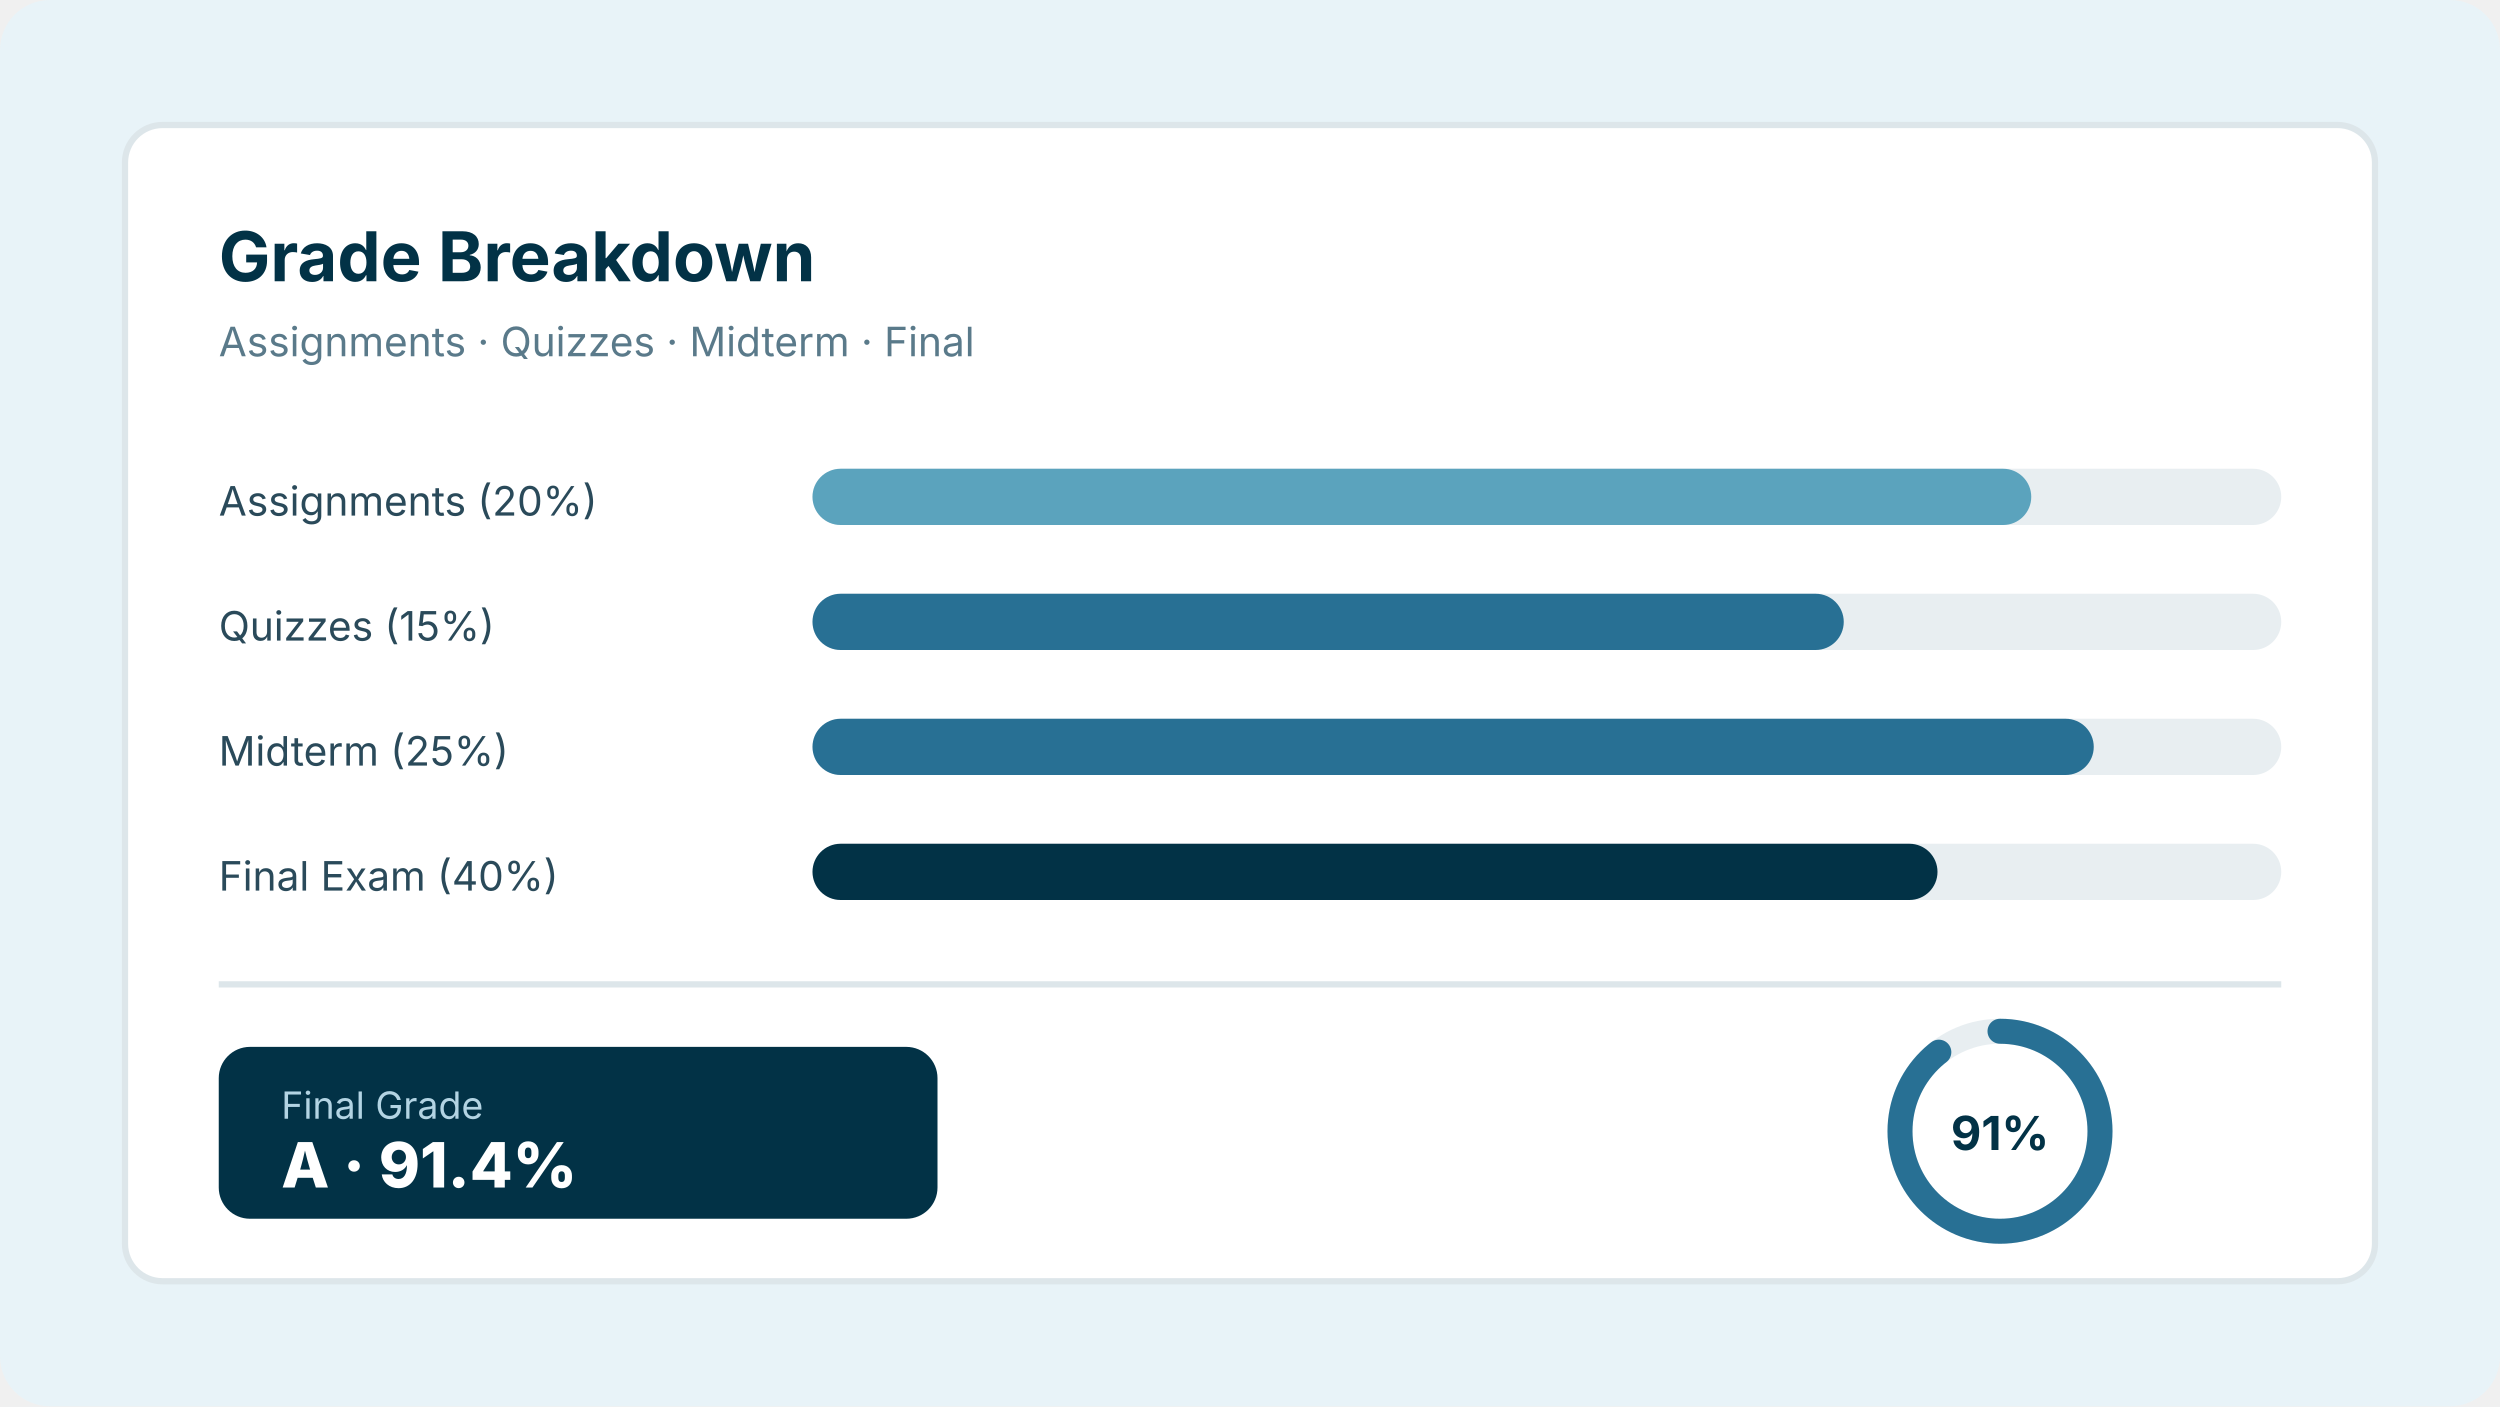
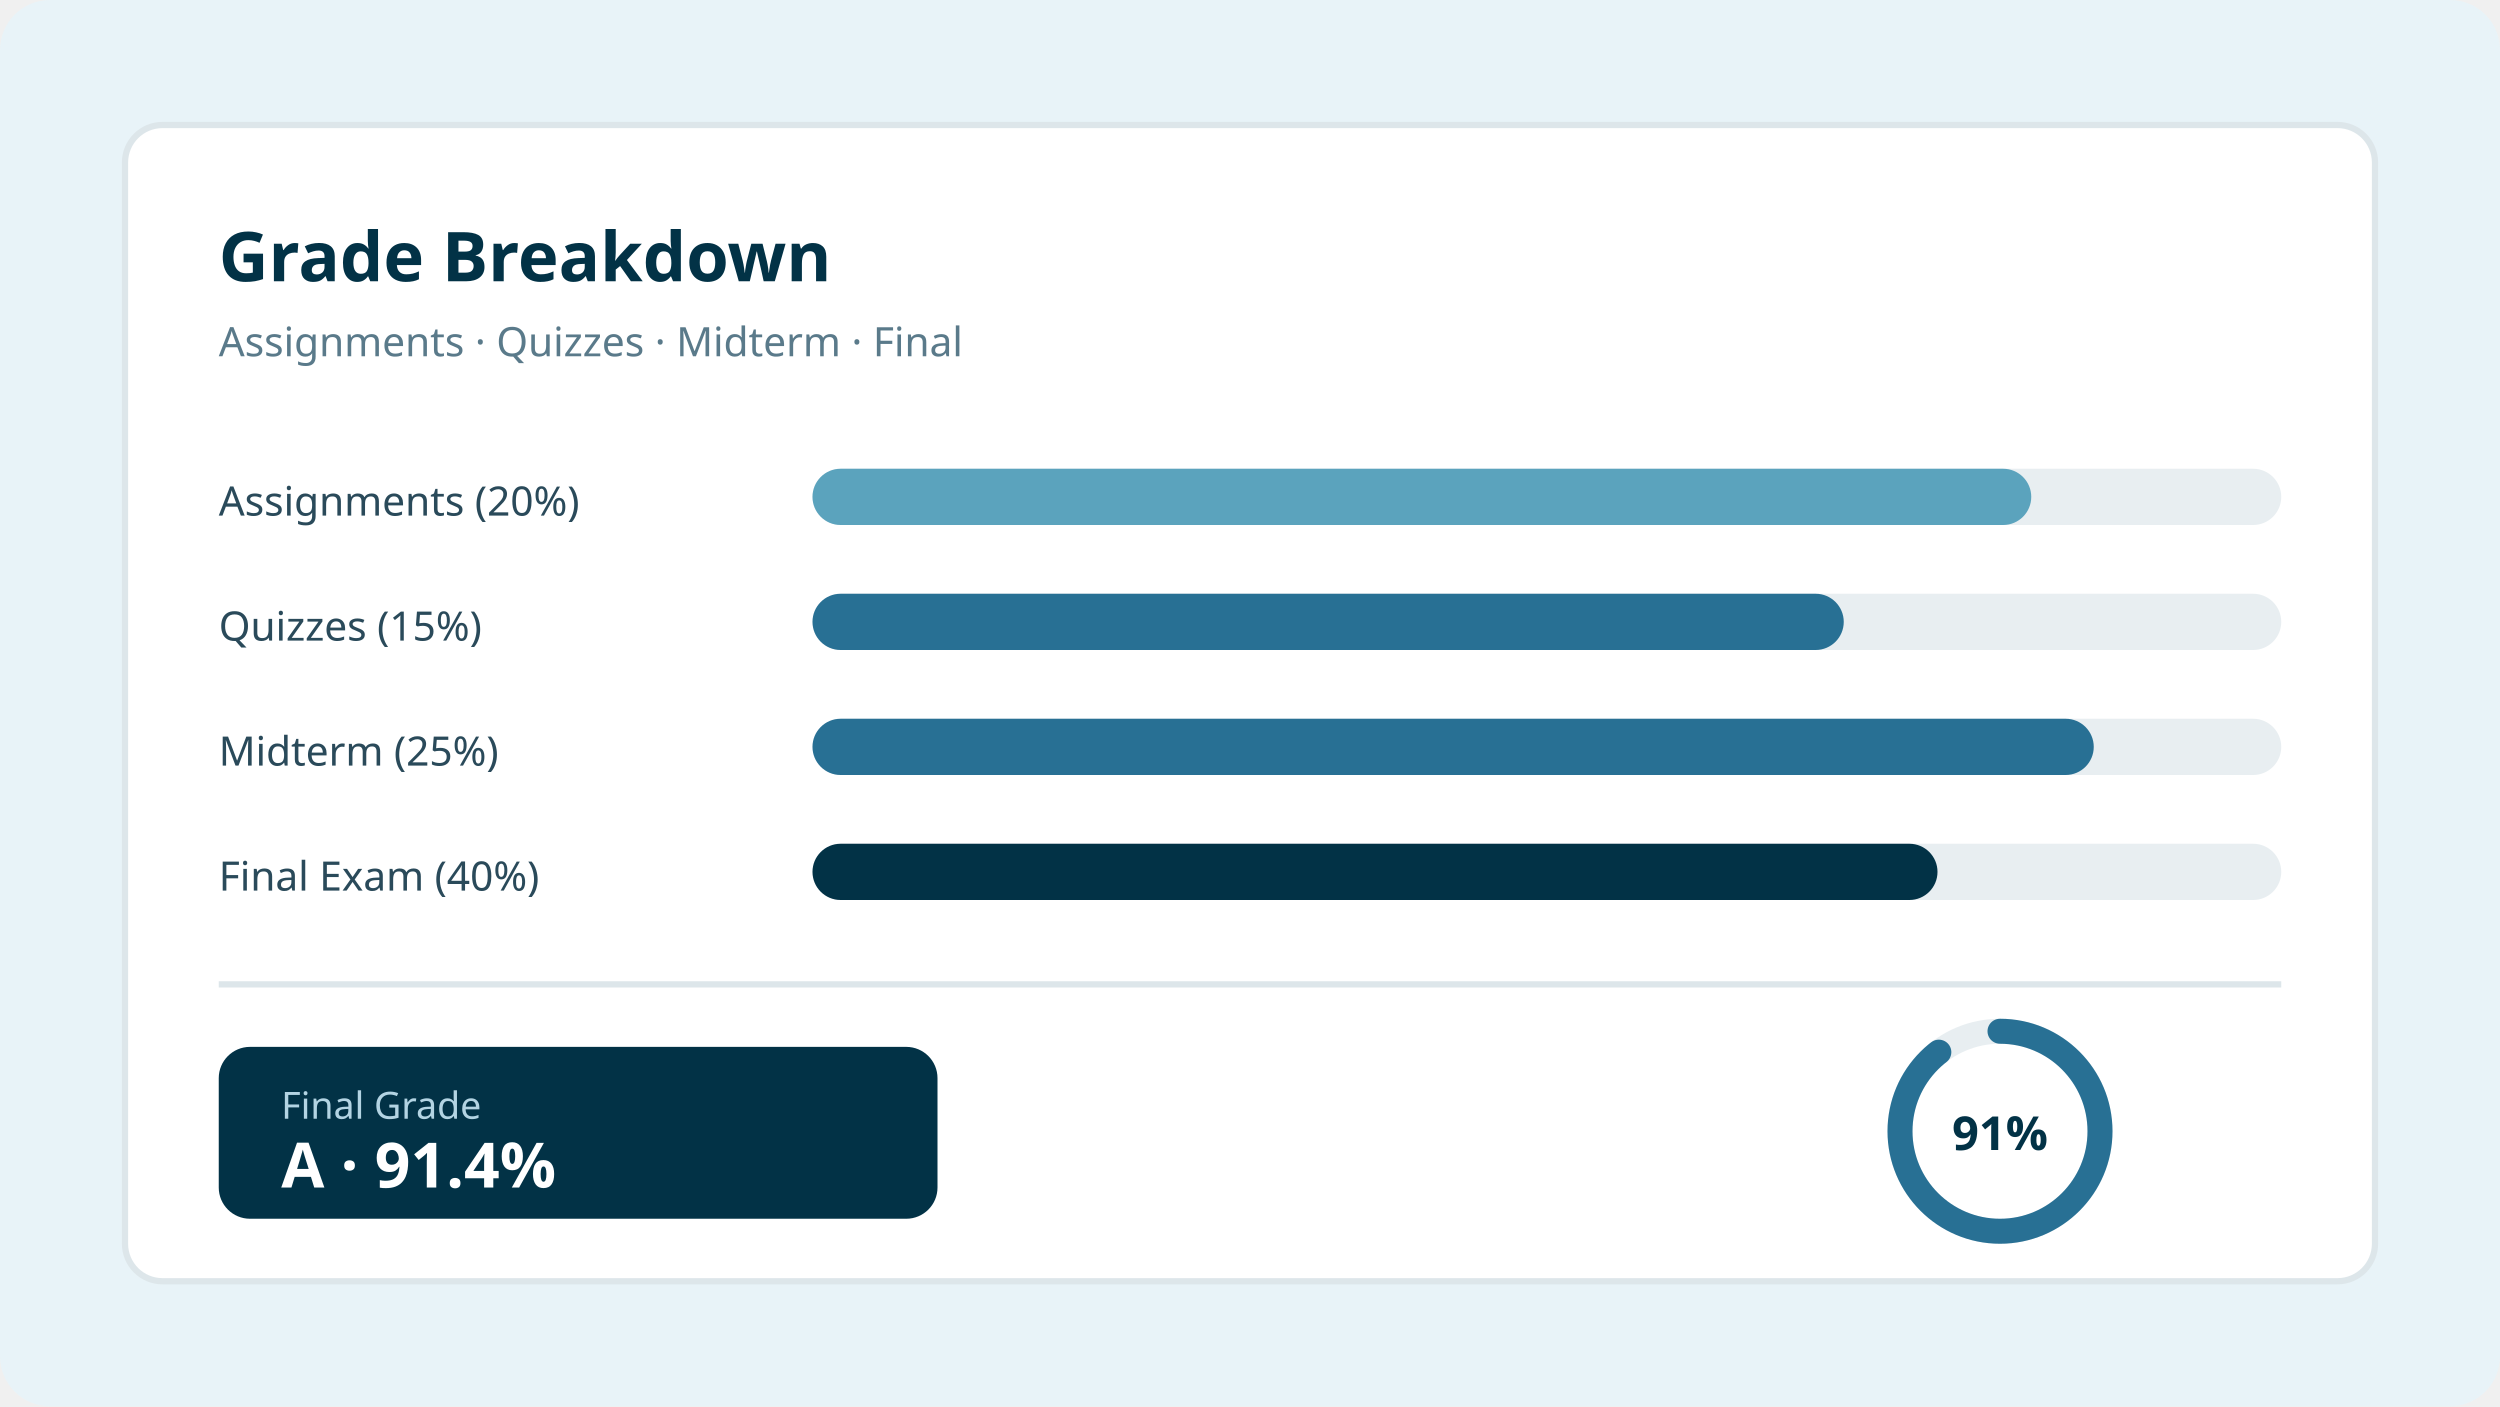
<svg xmlns="http://www.w3.org/2000/svg" viewBox="0 0 800 450">
  <rect width="800" height="450" rx="16" fill="#e8f3f8" />
  <rect x="40" y="40" width="720" height="370" rx="12" fill="#ffffff" stroke="#dde6ea" stroke-width="2" />
-   <text x="70" y="90" font-family="Inter, system-ui, -apple-system, sans-serif" font-size="22" font-weight="700" fill="#023246">Grade Breakdown</text>
-   <text x="70" y="114" font-family="Inter, system-ui, -apple-system, sans-serif" font-size="13" fill="#5a7a8a">Assignments · Quizzes · Midterm · Final</text>
-   <g font-family="Inter, system-ui, -apple-system, sans-serif" font-size="13" fill="#2a4a5a">
+   <text x="70" y="90" font-family="Poppins, sans-serif" font-size="22" font-weight="700" fill="#023246">Grade Breakdown</text>
+   <text x="70" y="114" font-family="Poppins, sans-serif" font-size="13" fill="#5a7a8a">Assignments · Quizzes · Midterm · Final</text>
+   <g font-family="Poppins, sans-serif" font-size="13" fill="#2a4a5a">
    <text x="70" y="165">Assignments (20%)</text>
    <rect x="260" y="150" width="470" height="18" rx="9" fill="#e8eef1" />
    <rect x="260" y="150" width="390" height="18" rx="9" fill="#5ba3bd" />
    <text x="70" y="205">Quizzes (15%)</text>
    <rect x="260" y="190" width="470" height="18" rx="9" fill="#e8eef1" />
    <rect x="260" y="190" width="330" height="18" rx="9" fill="#287094" />
    <text x="70" y="245">Midterm (25%)</text>
    <rect x="260" y="230" width="470" height="18" rx="9" fill="#e8eef1" />
    <rect x="260" y="230" width="410" height="18" rx="9" fill="#287094" />
    <text x="70" y="285">Final Exam (40%)</text>
    <rect x="260" y="270" width="470" height="18" rx="9" fill="#e8eef1" />
    <rect x="260" y="270" width="360" height="18" rx="9" fill="#023246" />
  </g>
  <line x1="70" y1="315" x2="730" y2="315" stroke="#dde6ea" stroke-width="2" />
  <g>
    <rect x="70" y="335" width="230" height="55" rx="10" fill="#023246" />
-     <text x="90" y="358" font-family="Inter, system-ui, -apple-system, sans-serif" font-size="12" fill="#b3d4e3">Final Grade</text>
-     <text x="90" y="380" font-family="Inter, system-ui, -apple-system, sans-serif" font-size="20" font-weight="800" fill="#ffffff">A  ·  91.4%</text>
+     <text x="90" y="358" font-family="Poppins, sans-serif" font-size="12" fill="#b3d4e3">Final Grade</text>
+     <text x="90" y="380" font-family="Poppins, sans-serif" font-size="20" font-weight="800" fill="#ffffff">A  ·  91.4%</text>
  </g>
  <g>
    <circle cx="640" cy="362" r="32" fill="none" stroke="#e8eef1" stroke-width="8" />
    <circle cx="640" cy="362" r="32" fill="none" stroke="#287094" stroke-width="8" stroke-linecap="round" stroke-dasharray="180 201" transform="rotate(-90 640 362)" />
-     <text x="640" y="368" text-anchor="middle" font-family="Inter, system-ui, -apple-system, sans-serif" font-size="15" font-weight="700" fill="#023246">91%</text>
+     <text x="640" y="368" text-anchor="middle" font-family="Poppins, sans-serif" font-size="15" font-weight="700" fill="#023246">91%</text>
  </g>
</svg>
